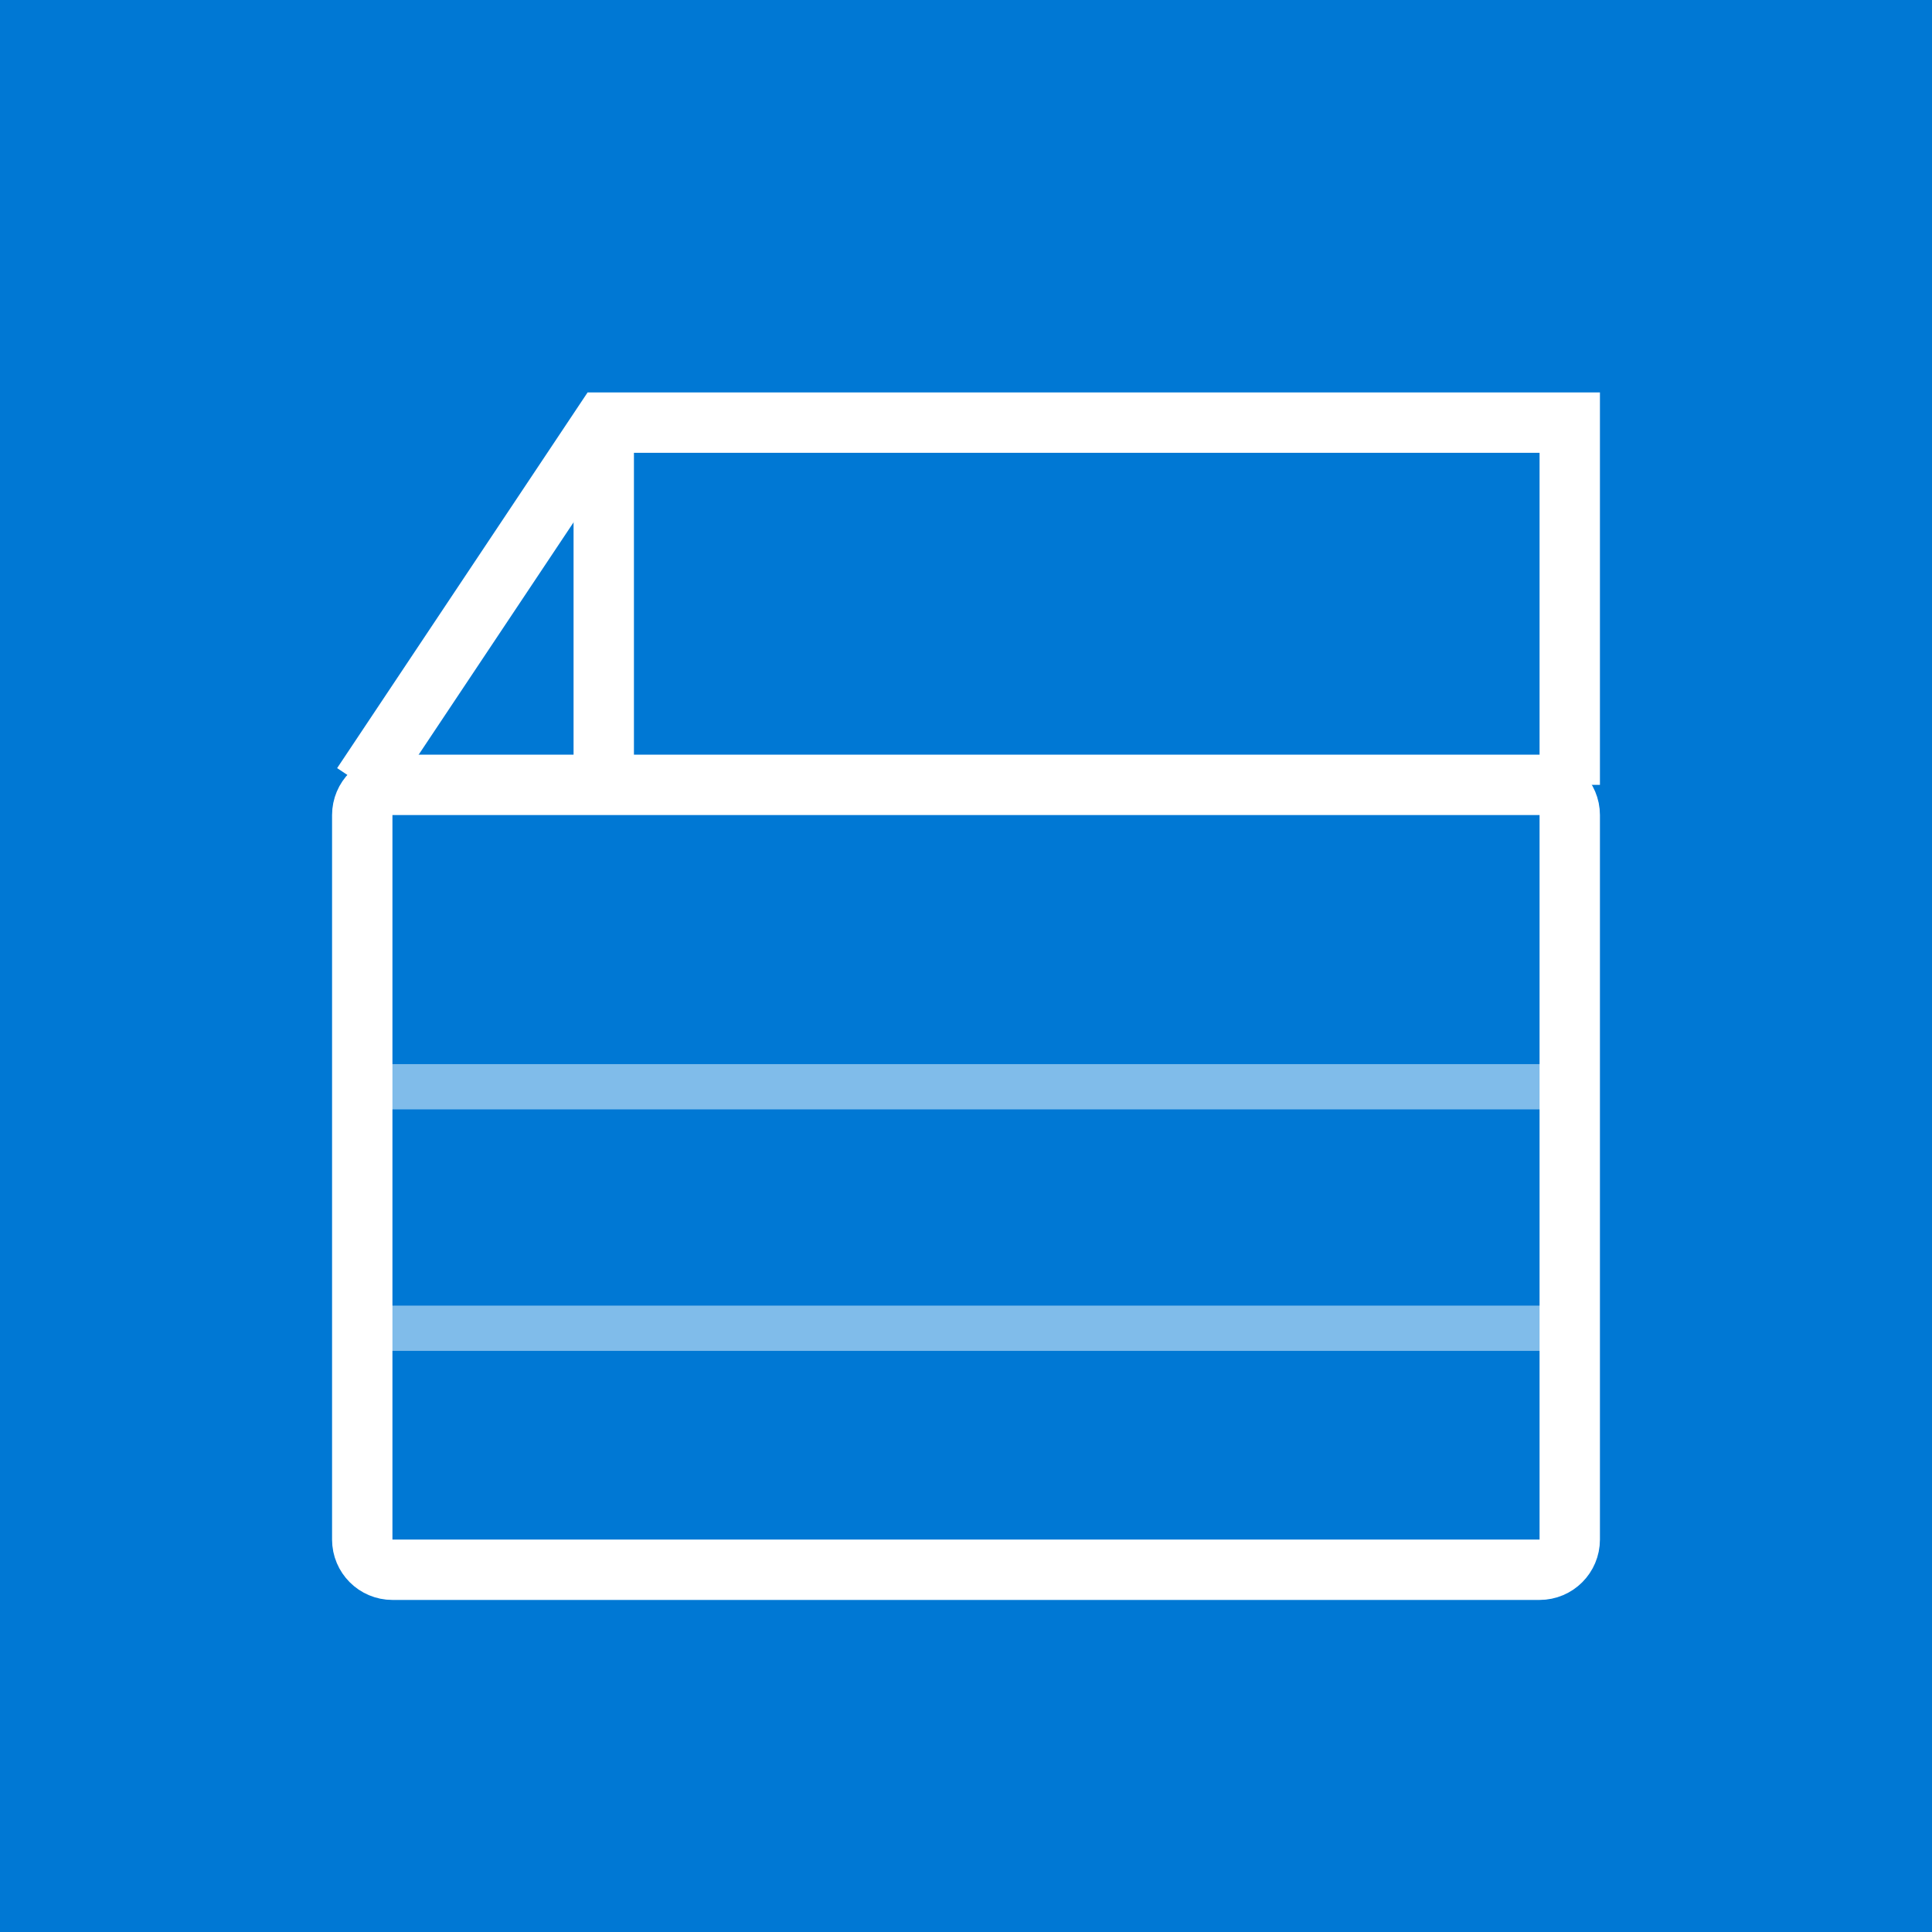
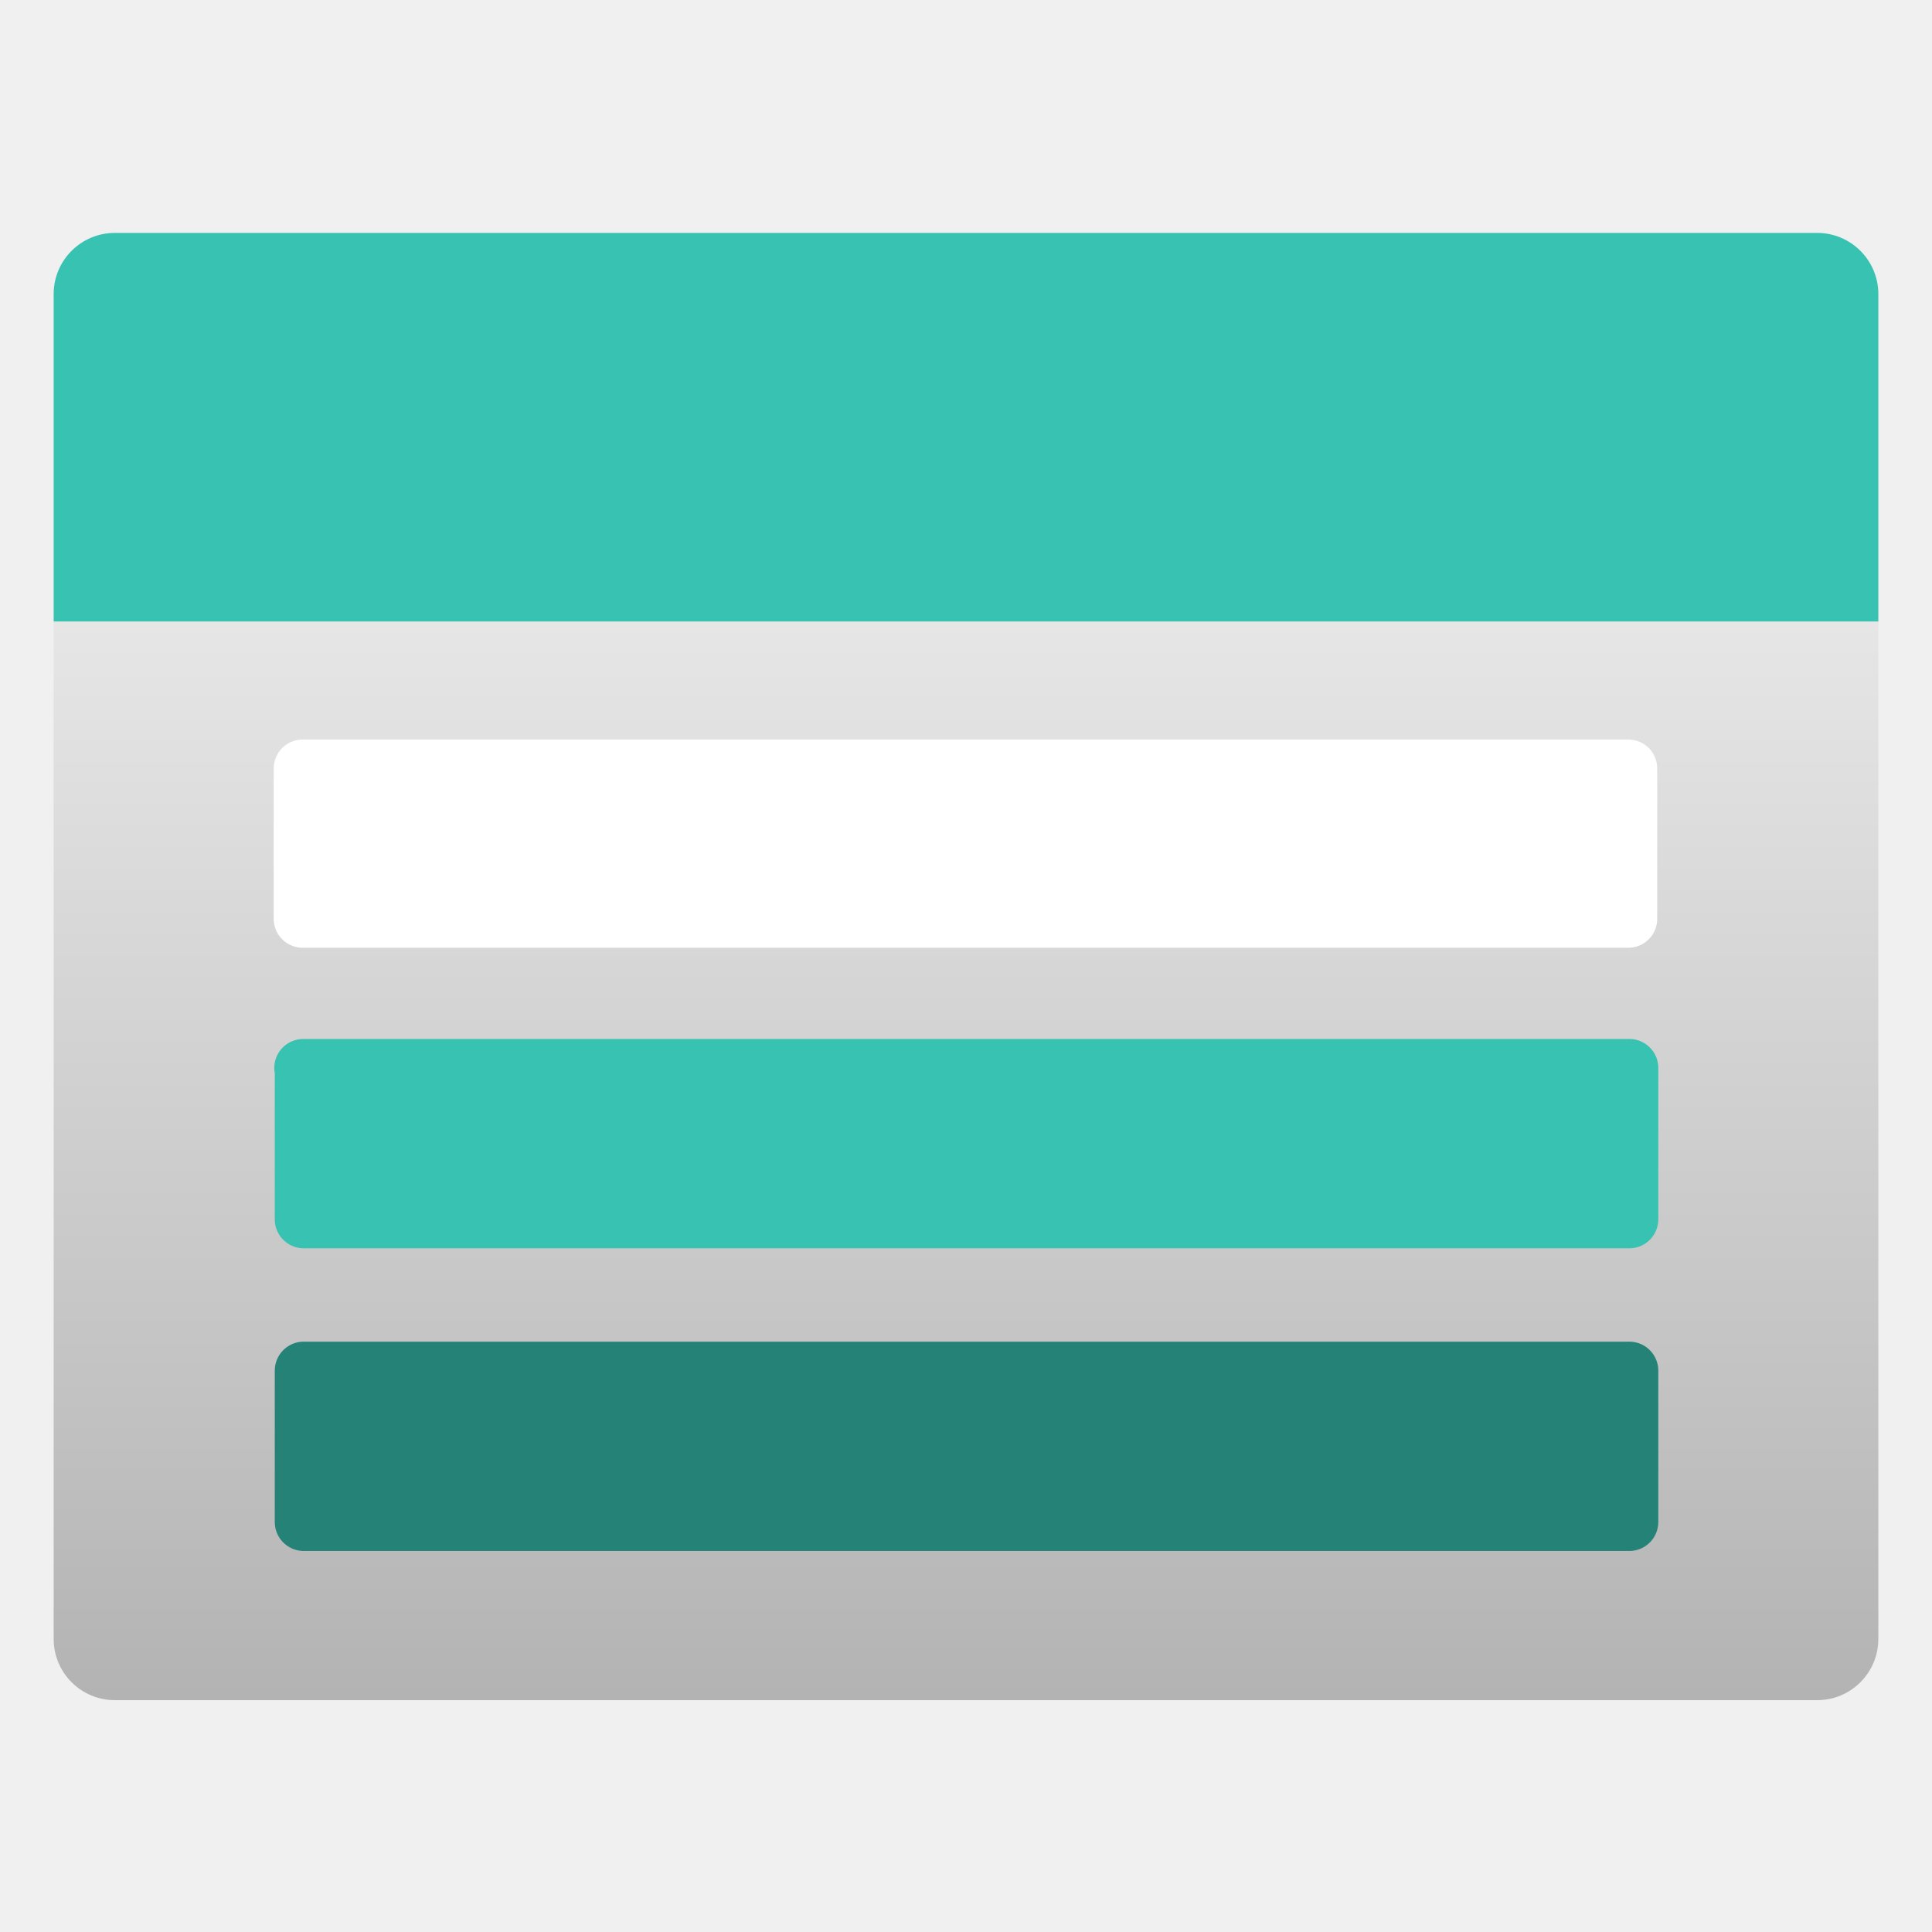
- <svg xmlns="http://www.w3.org/2000/svg" width="64" height="64" viewBox="0 0 64 64">
-   <rect width="64" height="64" fill="#0078D4" />
-   <rect x="12" y="26" width="40" height="26" rx="1" fill="none" stroke="white" stroke-width="2" />
-   <path d="M12,26 L20,14 L52,14 L52,26" fill="none" stroke="white" stroke-width="2" />
-   <line x1="20" y1="14" x2="20" y2="26" stroke="white" stroke-width="2" />
-   <line x1="12" y1="36" x2="52" y2="36" stroke="white" stroke-width="1.5" opacity="0.5" />
-   <line x1="12" y1="44" x2="52" y2="44" stroke="white" stroke-width="1.5" opacity="0.5" />
+ <svg xmlns="http://www.w3.org/2000/svg" id="f2f04349-8aee-4413-84c9-a9053611b319" width="18" height="18" viewBox="0 0 18 18">
+   <defs>
+     <linearGradient id="ad4c4f96-09aa-4f91-ba10-5cb8ad530f74" x1="9" y1="15.83" x2="9" y2="5.79" gradientUnits="userSpaceOnUse">
+       <stop offset="0" stop-color="#b3b3b3" />
+       <stop offset="0.26" stop-color="#c1c1c1" />
+       <stop offset="1" stop-color="#e6e6e6" />
+     </linearGradient>
+   </defs>
+   <path d="M.5,5.79h17a0,0,0,0,1,0,0v9.48a.57.57,0,0,1-.57.57H1.07a.57.57,0,0,1-.57-.57V5.79A0,0,0,0,1,.5,5.79Z" fill="url(#ad4c4f96-09aa-4f91-ba10-5cb8ad530f74)" />
+   <path d="M1.07,2.17H16.93a.57.57,0,0,1,.57.57V5.79a0,0,0,0,1,0,0H.5a0,0,0,0,1,0,0V2.73A.57.57,0,0,1,1.07,2.17Z" fill="#37c2b1" />
+   <path d="M2.81,6.89H15.18a.27.27,0,0,1,.26.27v1.4a.27.27,0,0,1-.26.27H2.81a.27.27,0,0,1-.26-.27V7.16A.27.27,0,0,1,2.81,6.89Z" fill="#fff" />
+   <path d="M2.82,9.68H15.19a.27.27,0,0,1,.26.27v1.41a.27.27,0,0,1-.26.27H2.82a.27.27,0,0,1-.26-.27V10A.27.27,0,0,1,2.82,9.68Z" fill="#37c2b1" />
+   <path d="M2.82,12.5H15.19a.27.27,0,0,1,.26.27v1.41a.27.27,0,0,1-.26.27H2.82a.27.27,0,0,1-.26-.27V12.77A.27.27,0,0,1,2.82,12.5Z" fill="#258277" />
</svg>
